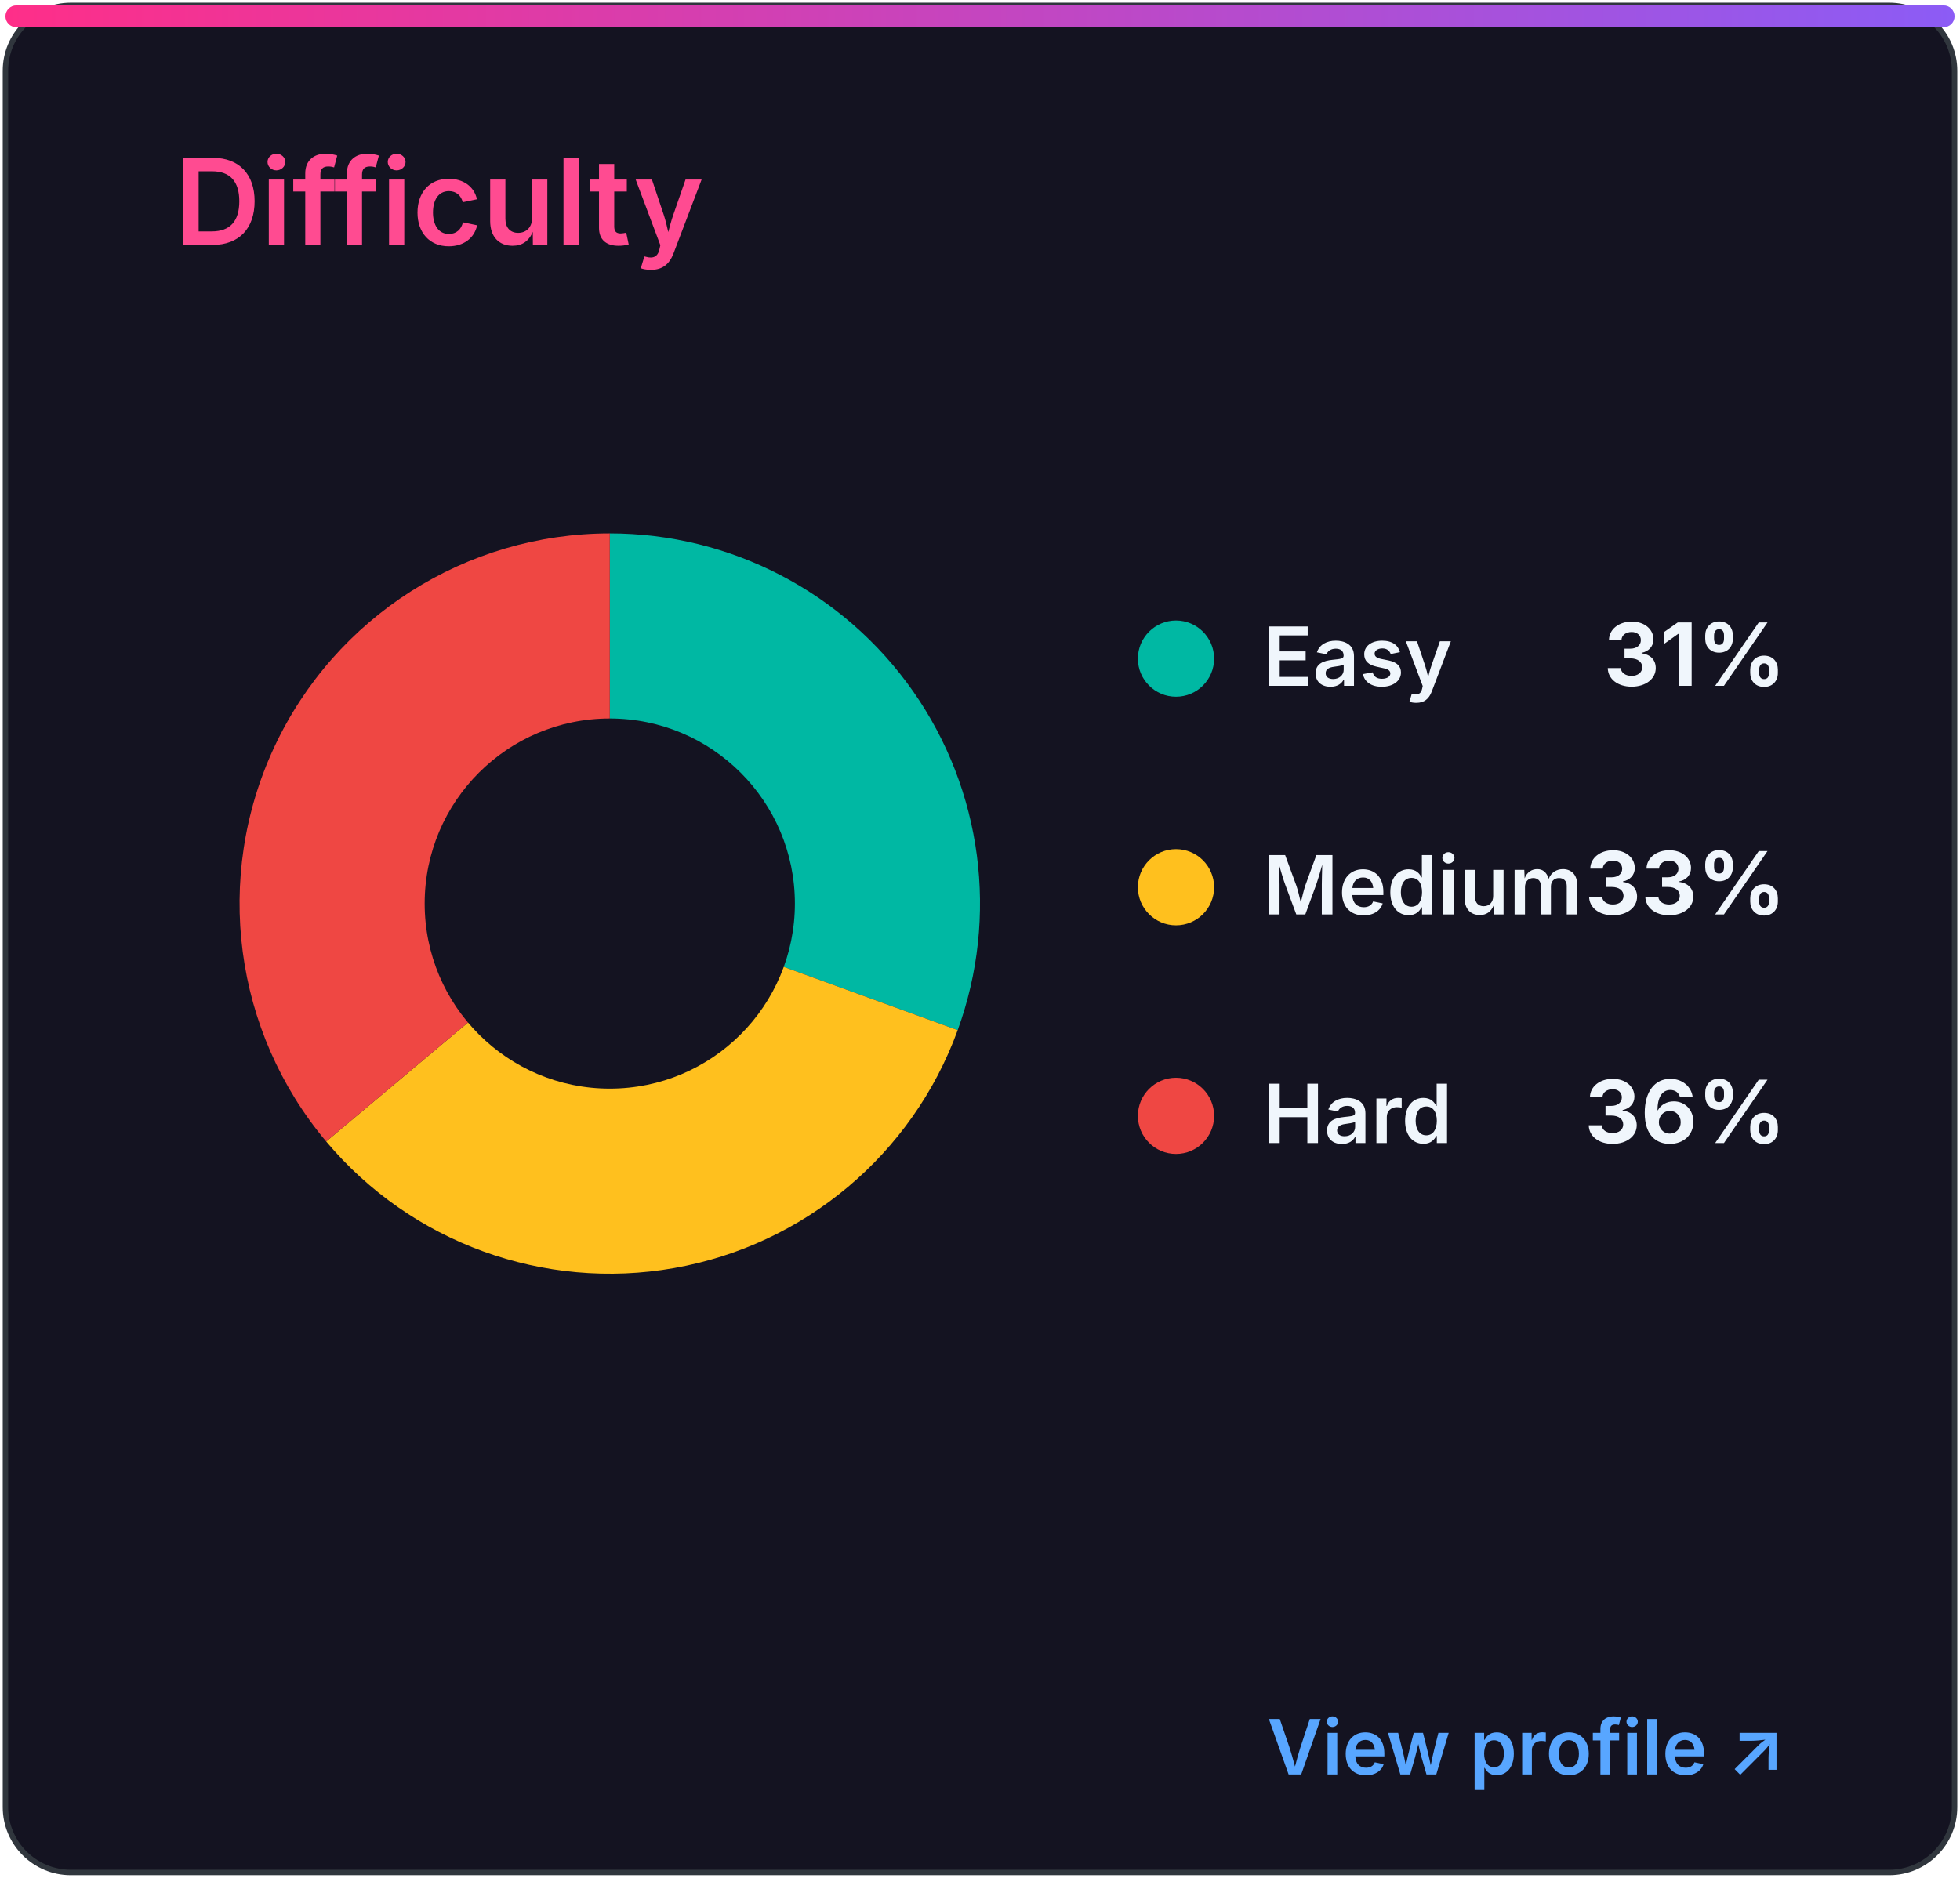
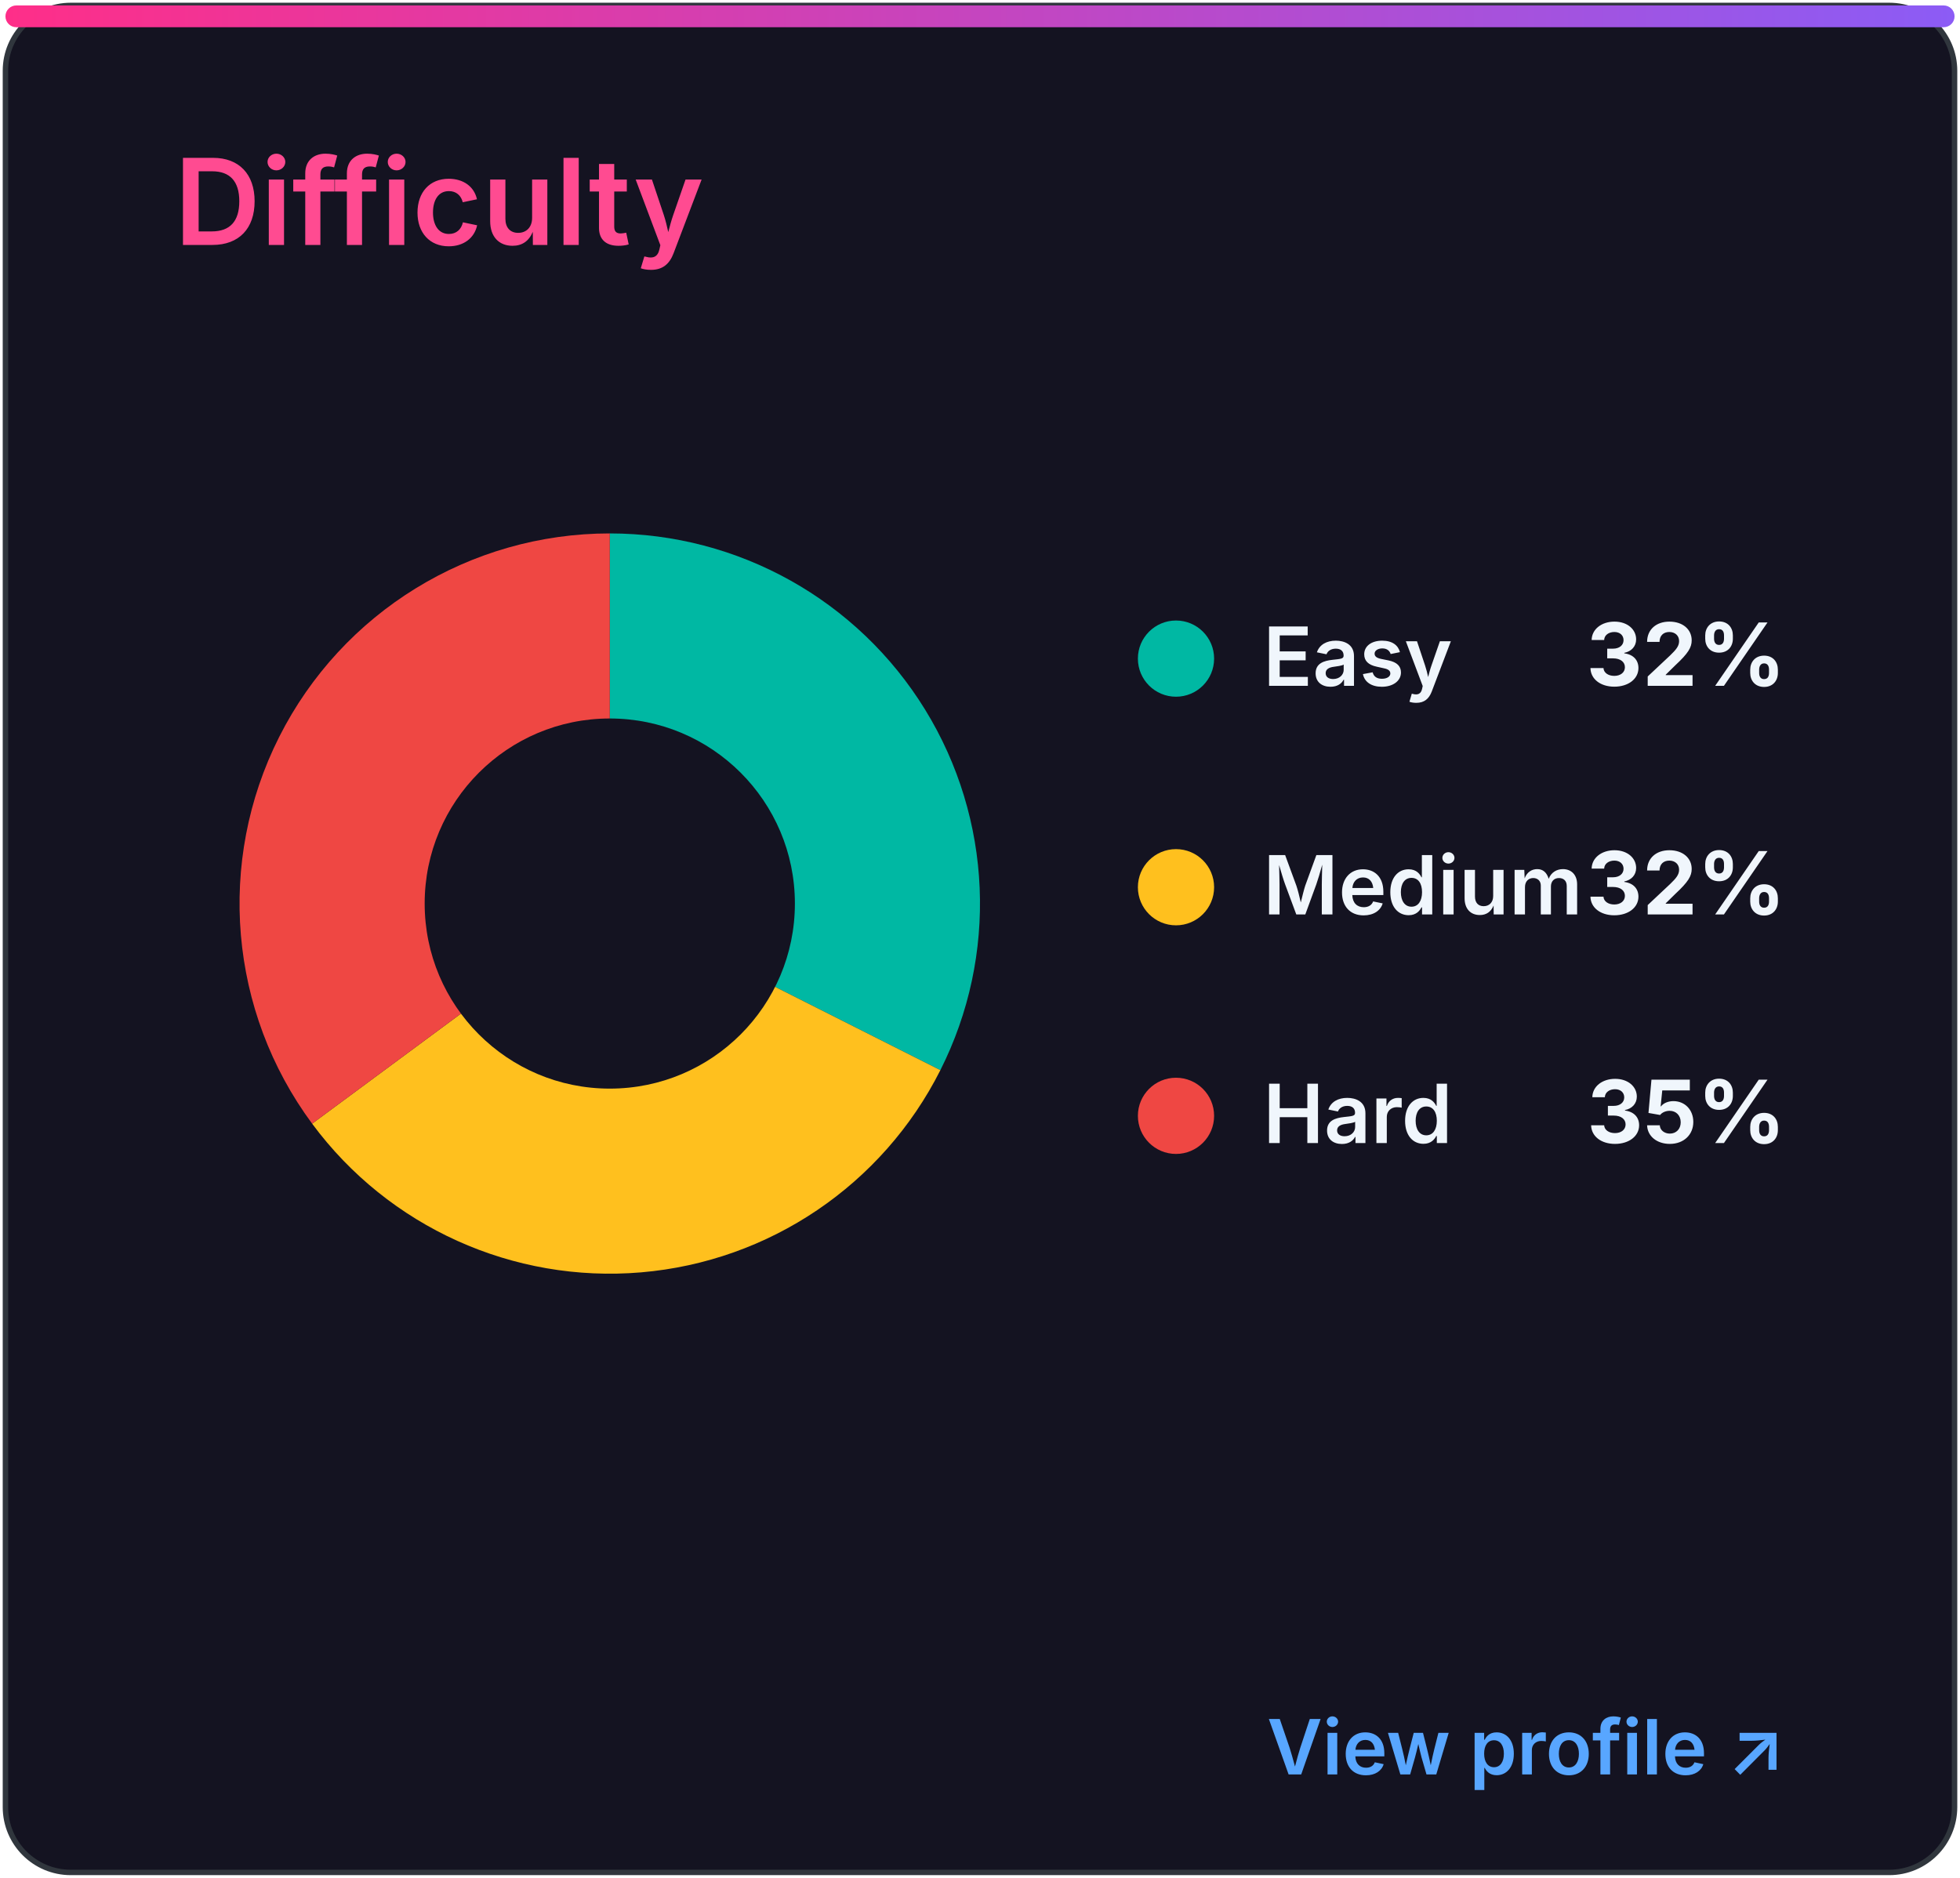
<svg xmlns="http://www.w3.org/2000/svg" width="360" height="345" viewBox="0 0 360 345" role="img" aria-labelledby="title desc">
  <defs>
    <linearGradient id="accent" x1="0" x2="1">
      <stop stop-color="#ff2e88" />
      <stop offset="1" stop-color="#8b5cf6" />
    </linearGradient>
    <clipPath id="bar">
      <rect x="32" y="82" width="296" height="8" rx="4" />
    </clipPath>
    <style>
.heading{font:600 22px -apple-system,BlinkMacSystemFont,'Segoe UI',sans-serif;fill:#ff4b91}
.eyebrow{font:600 10px -apple-system,BlinkMacSystemFont,'Segoe UI',sans-serif;letter-spacing:1.2px;fill:#8b949e}
.total{font:700 52px -apple-system,BlinkMacSystemFont,'Segoe UI',sans-serif;fill:#f0f6fc}
.metric{font:600 15px -apple-system,BlinkMacSystemFont,'Segoe UI',sans-serif;fill:#f0f6fc}
.count{font:700 16px -apple-system,BlinkMacSystemFont,'Segoe UI',sans-serif;fill:#f0f6fc}
.muted{font:500 13px -apple-system,BlinkMacSystemFont,'Segoe UI',sans-serif;fill:#8b949e}
.language{font:700 31px -apple-system,BlinkMacSystemFont,'Segoe UI',sans-serif;fill:#f0f6fc}
.link{font:600 14px -apple-system,BlinkMacSystemFont,'Segoe UI',sans-serif;fill:#58a6ff}
</style>
  </defs>
  <rect x="1" y="1" width="358" height="343" rx="12" fill="#141321" stroke="#30363d" />
  <rect x="1" y="1" width="358" height="4" rx="2" fill="url(#accent)" />
  <text x="32" y="45" class="heading">Difficulty</text>
-   <path d="M 112 166 L 112.00 98.00 A 68 68 0 0 1 175.90 189.26 Z" fill="#00b8a3" />
-   <path d="M 112 166 L 175.90 189.26 A 68 68 0 0 1 59.91 209.71 Z" fill="#ffc01e" />
-   <path d="M 112 166 L 59.91 209.71 A 68 68 0 0 1 112.00 98.00 Z" fill="#ef4743" />
+   <path d="M 112 166 L 112.00 98.00 A 68 68 0 0 1 172.72 196.61 Z" fill="#00b8a3" />
+   <path d="M 112 166 L 172.72 196.61 A 68 68 0 0 1 57.33 206.44 Z" fill="#ffc01e" />
+   <path d="M 112 166 L 57.33 206.44 A 68 68 0 0 1 112.00 98.00 Z" fill="#ef4743" />
  <circle cx="112" cy="166" r="34" fill="#141321" />
  <circle cx="216" cy="121" r="7" fill="#00b8a3" />
  <text x="232" y="126" class="metric">Easy</text>
-   <text x="328" y="126" class="count" text-anchor="end">31%</text>
+   <text x="328" y="126" class="count" text-anchor="end">32%</text>
  <circle cx="216" cy="163" r="7" fill="#ffc01e" />
  <text x="232" y="168" class="metric">Medium</text>
-   <text x="328" y="168" class="count" text-anchor="end">33%</text>
+   <text x="328" y="168" class="count" text-anchor="end">32%</text>
  <circle cx="216" cy="205" r="7" fill="#ef4743" />
  <text x="232" y="210" class="metric">Hard</text>
-   <text x="328" y="210" class="count" text-anchor="end">36%</text>
+   <text x="328" y="210" class="count" text-anchor="end">35%</text>
  <text x="328" y="326" class="link" text-anchor="end">View profile ↗</text>
</svg>
